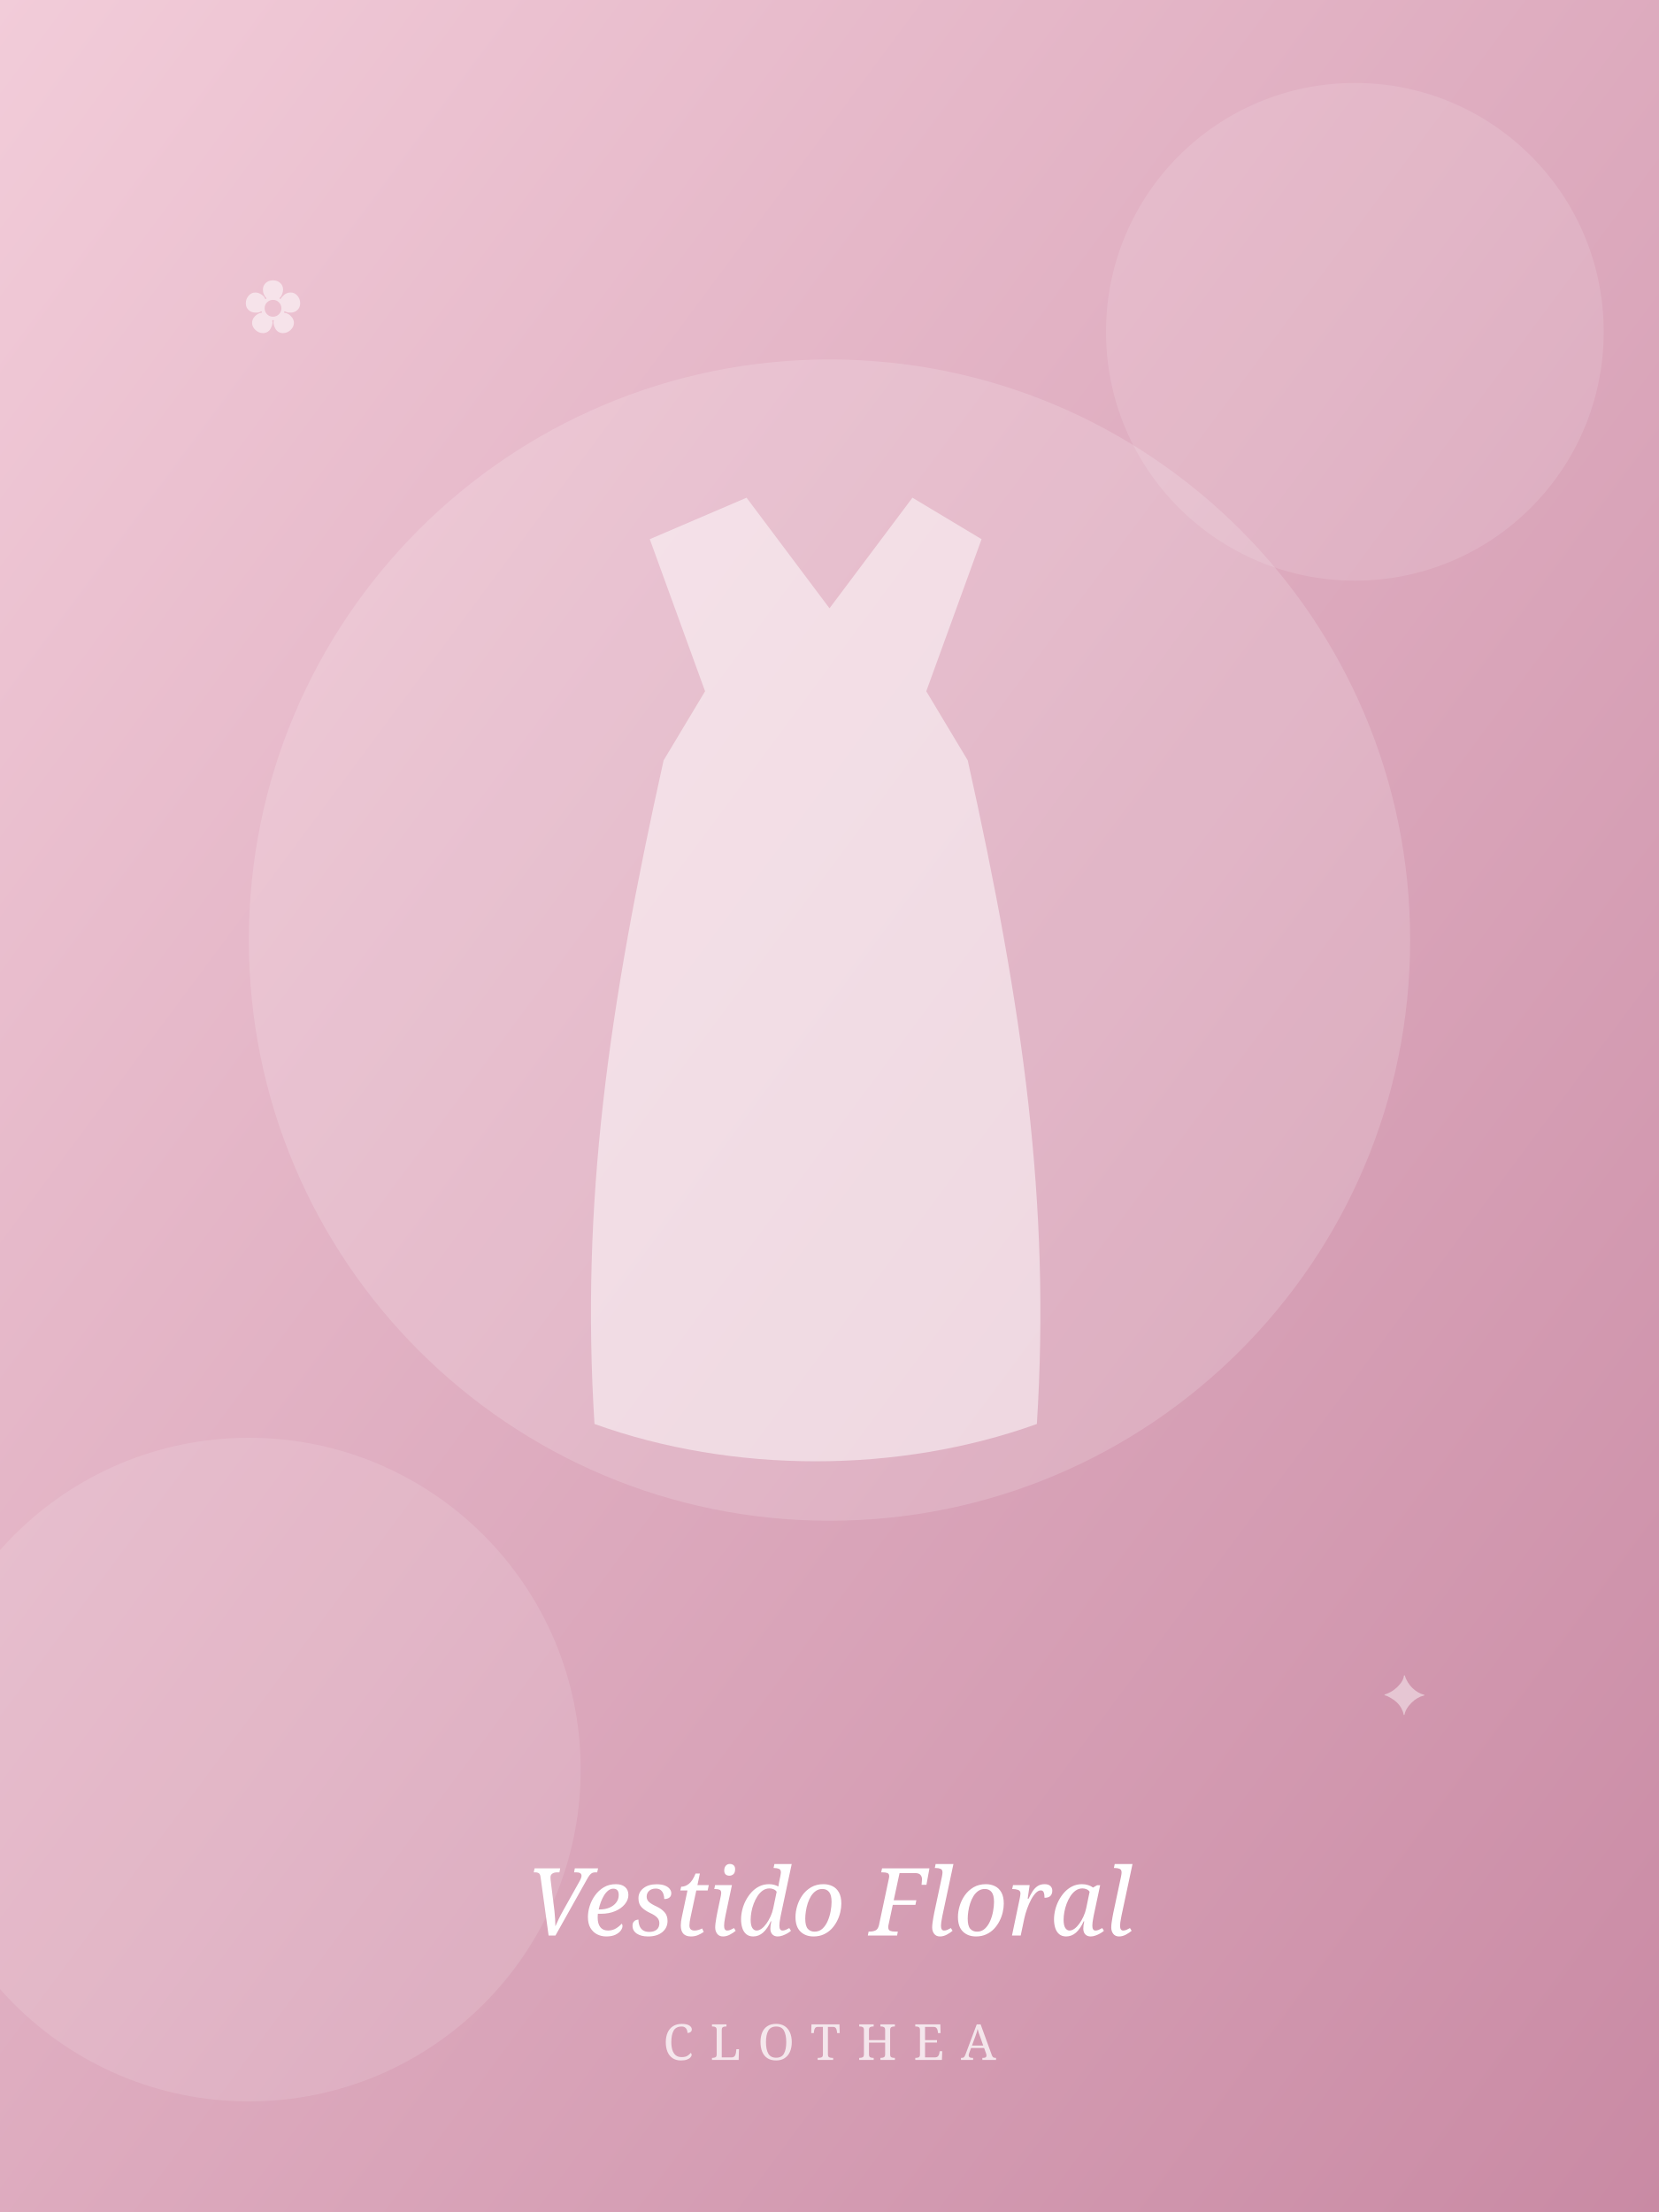
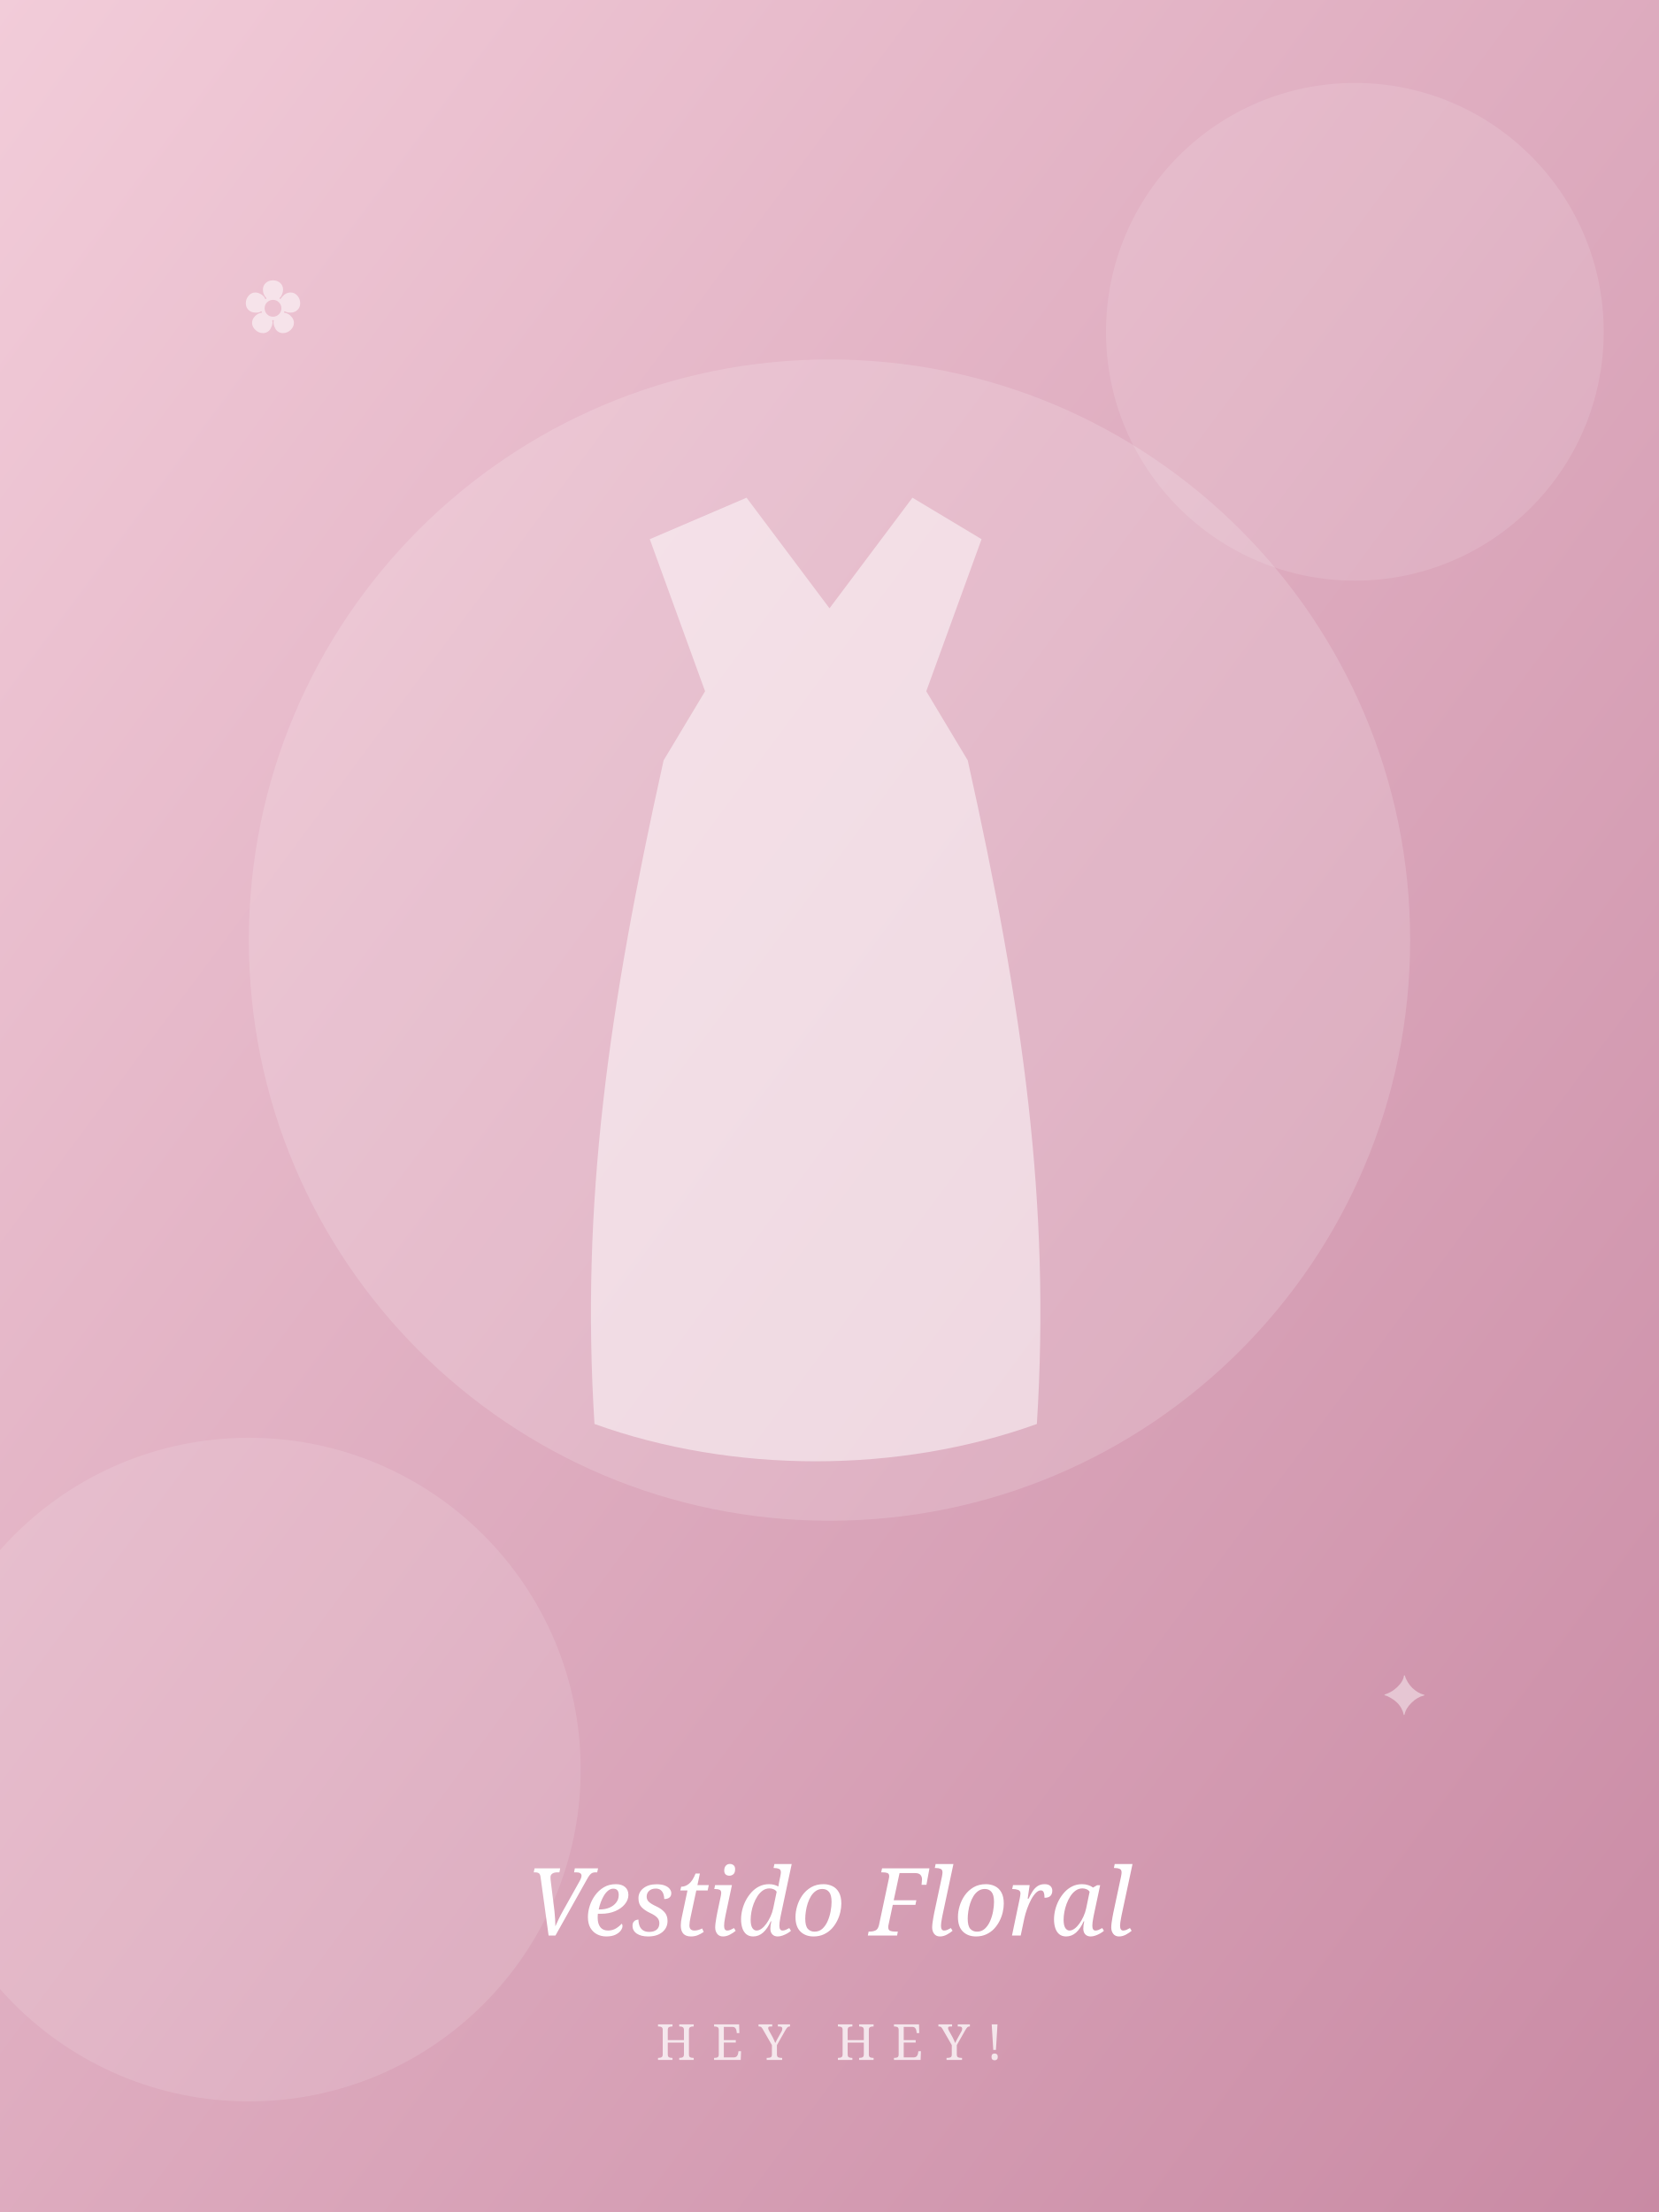
<svg xmlns="http://www.w3.org/2000/svg" width="600" height="800" viewBox="0 0 600 800">
  <defs>
    <linearGradient id="bg" x1="0" y1="0" x2="1" y2="1">
      <stop offset="0" stop-color="#f2ccd9" />
      <stop offset="1" stop-color="#c98aa4" />
    </linearGradient>
  </defs>
  <rect width="600" height="800" fill="url(#bg)" />
  <circle cx="300" cy="340" r="210" fill="rgba(255,255,255,0.16)" />
  <circle cx="490" cy="120" r="90" fill="rgba(255,255,255,0.12)" />
  <circle cx="90" cy="640" r="120" fill="rgba(255,255,255,0.12)" />
  <text x="88" y="120" font-family="Georgia, serif" font-size="26" fill="rgba(255,255,255,0.55)">✿</text>
  <text x="500" y="620" font-family="Georgia, serif" font-size="20" fill="rgba(255,255,255,0.45)">✦</text>
  <path d="M270 180 l30 40 l30 -40 l25 15 -20 55 15 25 c20 90 30 160 25 240 -50 18 -110 18 -160 0 -5 -80 5 -150 25 -240 l15 -25 -20 -55 z" fill="rgba(255,255,255,0.5)" />
  <text x="300" y="700" font-family="Georgia, serif" font-size="34" font-style="italic" text-anchor="middle" fill="#ffffff">Vestido Floral</text>
-   <text x="300" y="745" font-family="Georgia, serif" font-size="18" letter-spacing="6" text-anchor="middle" fill="#ffffff" opacity="0.75">CLOTHEA</text>
+   <text x="300" y="745" font-family="Georgia, serif" font-size="18" letter-spacing="6" text-anchor="middle" fill="#ffffff" opacity="0.75">HEY HEY!</text>
</svg>
